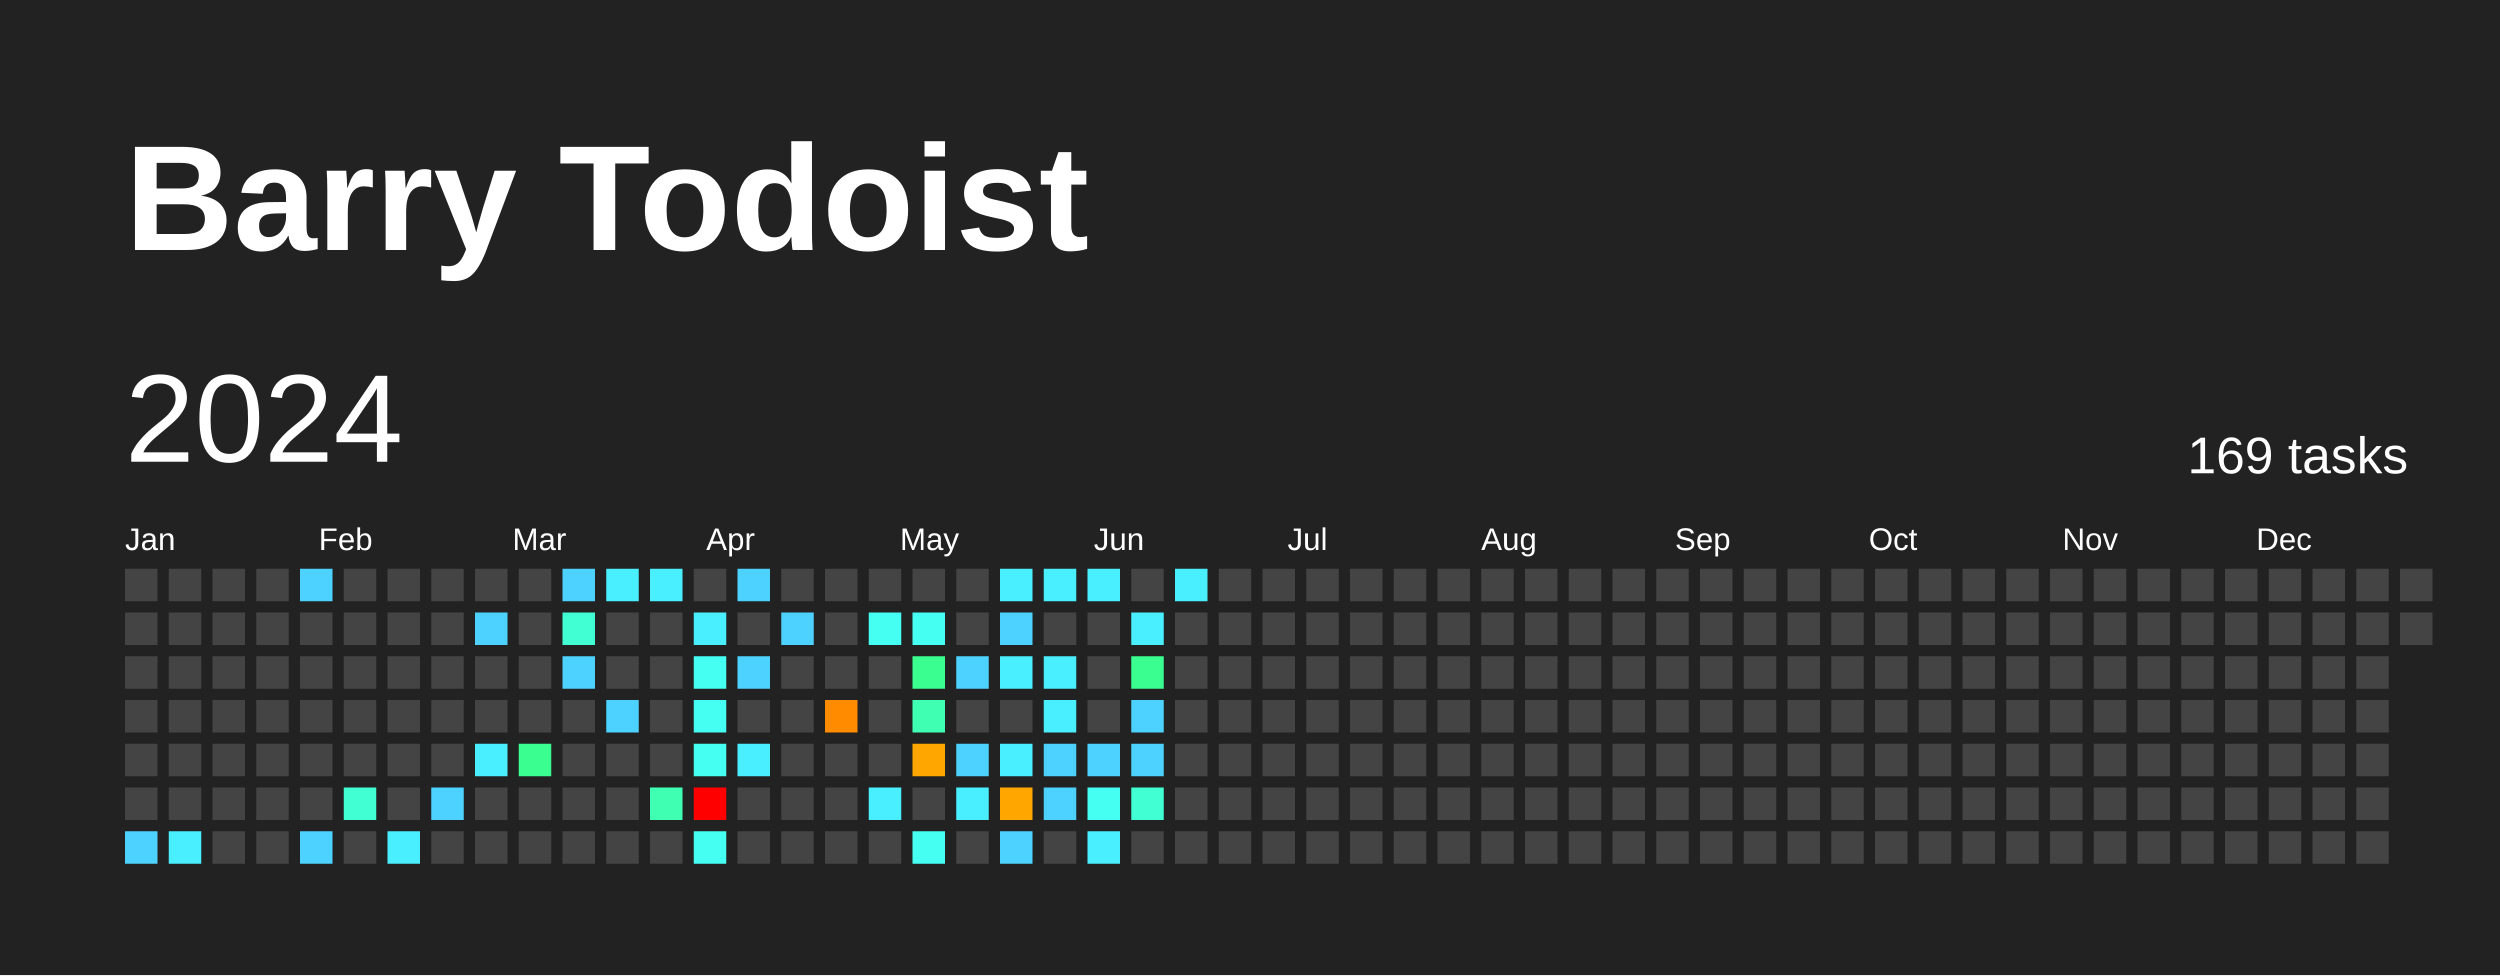
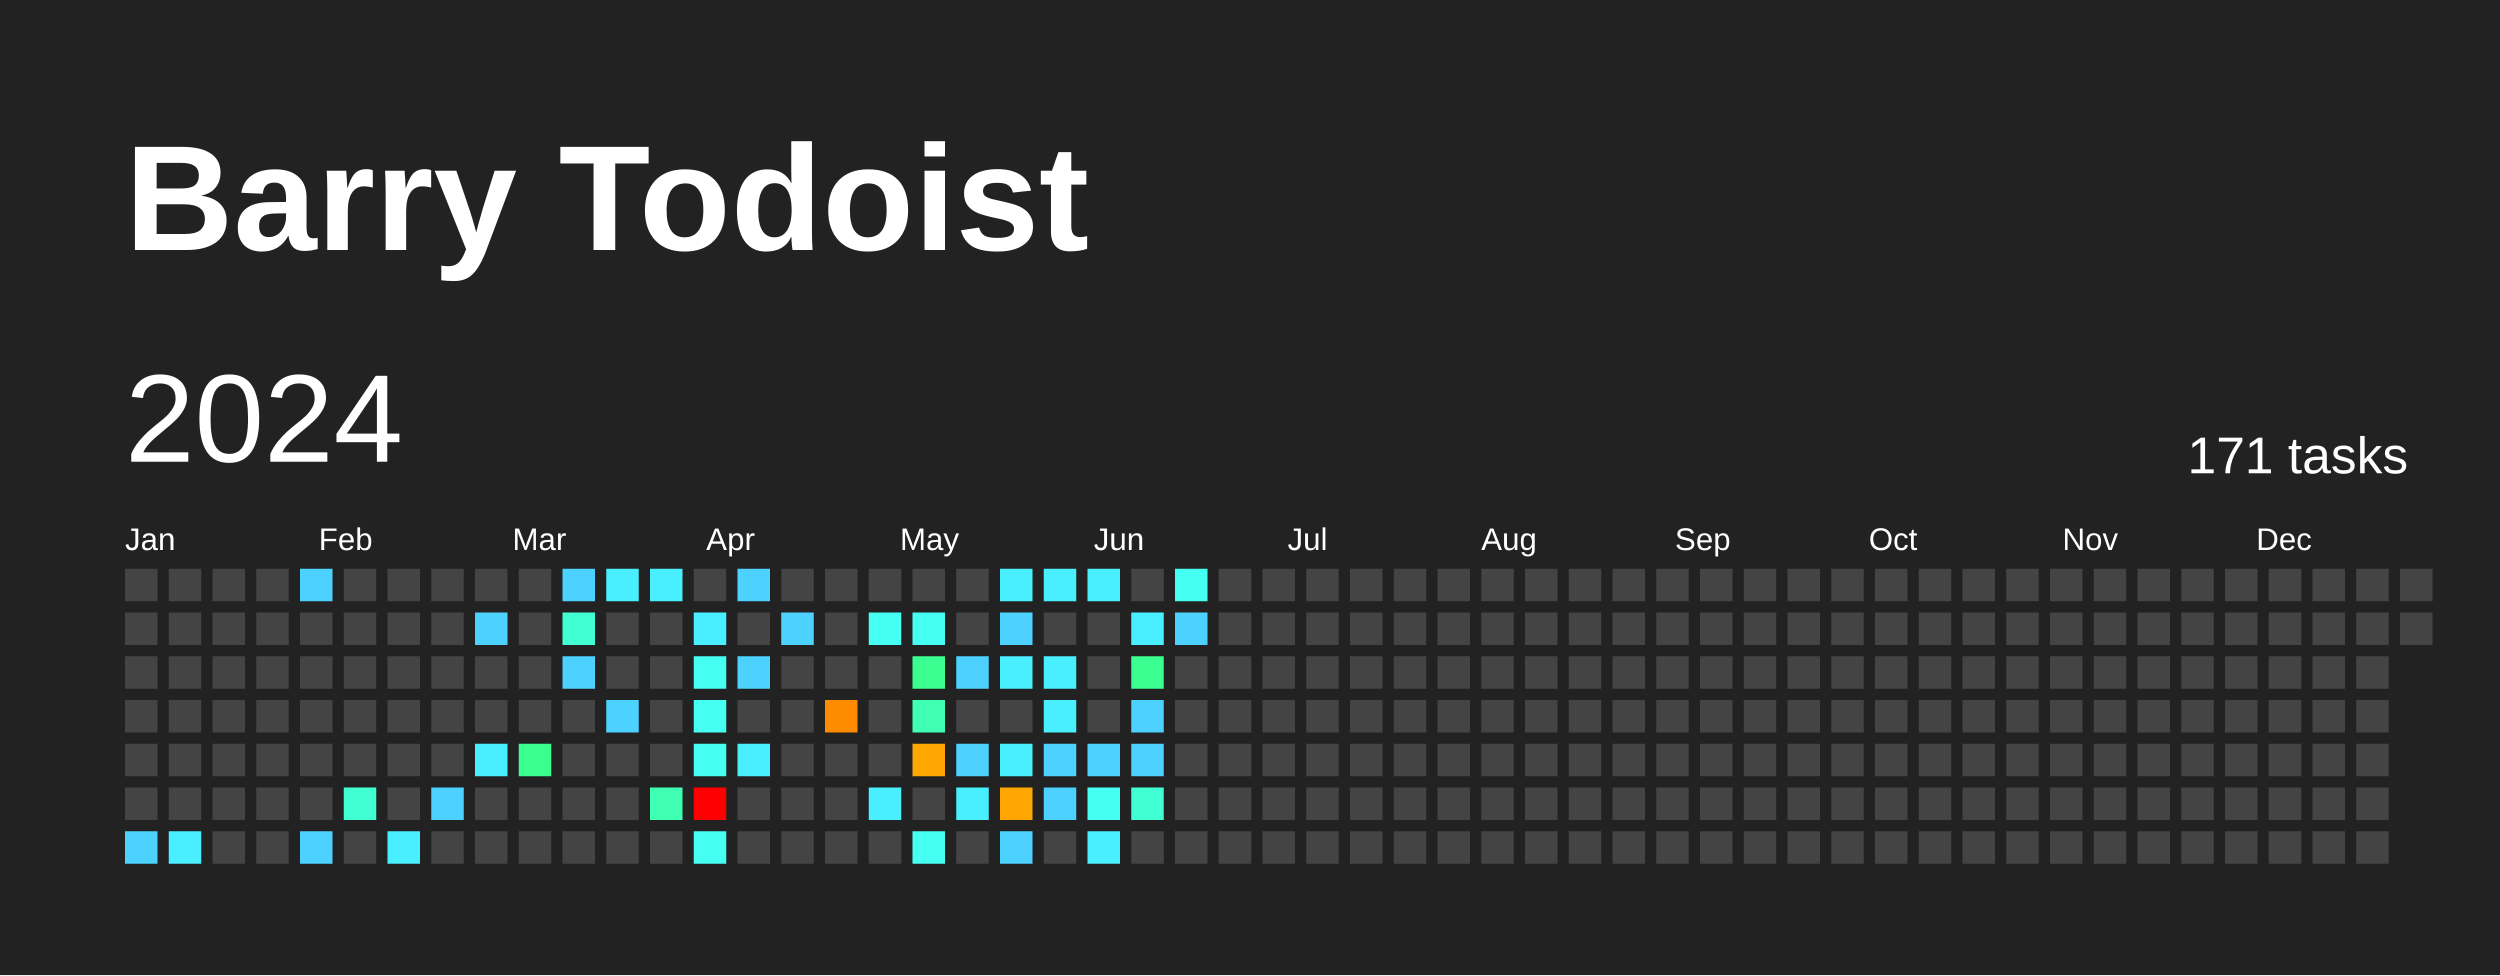
<svg xmlns="http://www.w3.org/2000/svg" baseProfile="full" height="78mm" version="1.1" viewBox="0,0,200,78" width="200mm">
  <defs />
  <rect fill="#222222" height="78" width="200" x="0" y="0" />
  <text fill="#FFFFFF" style="font-size:12px; font-family:Arial; font-weight:bold;" x="10" y="20">Barry Todoist</text>
  <text dominant-baseline="hanging" fill="#FFFFFF" style="font-size:10.0px; font-family:Arial;" x="10" y="30">2024</text>
-   <text dominant-baseline="hanging" fill="#FFFFFF" style="font-size:4.125px; font-family:Arial;" x="175" y="35">169 tasks</text>
+   <text dominant-baseline="hanging" fill="#FFFFFF" style="font-size:4.125px; font-family:Arial;" x="175" y="35">171 tasks</text>
  <text fill="#FFFFFF" style="font-size:2.5px; font-family:Arial" x="10.0" y="44">Jan</text>
  <text fill="#FFFFFF" style="font-size:2.5px; font-family:Arial" x="25.5" y="44">Feb</text>
  <text fill="#FFFFFF" style="font-size:2.5px; font-family:Arial" x="41.0" y="44">Mar</text>
  <text fill="#FFFFFF" style="font-size:2.5px; font-family:Arial" x="56.5" y="44">Apr</text>
  <text fill="#FFFFFF" style="font-size:2.5px; font-family:Arial" x="72.0" y="44">May</text>
  <text fill="#FFFFFF" style="font-size:2.5px; font-family:Arial" x="87.5" y="44">Jun</text>
  <text fill="#FFFFFF" style="font-size:2.5px; font-family:Arial" x="103.0" y="44">Jul</text>
  <text fill="#FFFFFF" style="font-size:2.5px; font-family:Arial" x="118.5" y="44">Aug</text>
  <text fill="#FFFFFF" style="font-size:2.5px; font-family:Arial" x="134.0" y="44">Sep</text>
  <text fill="#FFFFFF" style="font-size:2.5px; font-family:Arial" x="149.5" y="44">Oct</text>
  <text fill="#FFFFFF" style="font-size:2.5px; font-family:Arial" x="165.0" y="44">Nov</text>
  <text fill="#FFFFFF" style="font-size:2.5px; font-family:Arial" x="180.5" y="44">Dec</text>
  <rect fill="#444444" height="2.6" width="2.6" x="10.0" y="45.5" />
  <rect fill="#444444" height="2.6" width="2.6" x="10.0" y="49.0" />
  <rect fill="#444444" height="2.6" width="2.6" x="10.0" y="52.5" />
  <rect fill="#444444" height="2.6" width="2.6" x="10.0" y="56.0" />
  <rect fill="#444444" height="2.6" width="2.6" x="10.0" y="59.5" />
  <rect fill="#444444" height="2.6" width="2.6" x="10.0" y="63.0" />
  <rect fill="#4dd2ff" height="2.6" width="2.6" x="10.0" y="66.5" />
  <rect fill="#444444" height="2.6" width="2.6" x="13.5" y="45.5" />
  <rect fill="#444444" height="2.6" width="2.6" x="13.5" y="49.0" />
  <rect fill="#444444" height="2.6" width="2.6" x="13.5" y="52.5" />
  <rect fill="#444444" height="2.6" width="2.6" x="13.5" y="56.0" />
  <rect fill="#444444" height="2.6" width="2.6" x="13.5" y="59.5" />
  <rect fill="#444444" height="2.6" width="2.6" x="13.5" y="63.0" />
  <rect fill="#49efff" height="2.6" width="2.6" x="13.5" y="66.5" />
  <rect fill="#444444" height="2.6" width="2.6" x="17.0" y="45.5" />
  <rect fill="#444444" height="2.6" width="2.6" x="17.0" y="49.0" />
  <rect fill="#444444" height="2.6" width="2.6" x="17.0" y="52.5" />
  <rect fill="#444444" height="2.6" width="2.6" x="17.0" y="56.0" />
  <rect fill="#444444" height="2.6" width="2.6" x="17.0" y="59.5" />
  <rect fill="#444444" height="2.6" width="2.6" x="17.0" y="63.0" />
  <rect fill="#444444" height="2.6" width="2.6" x="17.0" y="66.5" />
  <rect fill="#444444" height="2.6" width="2.6" x="20.5" y="45.5" />
  <rect fill="#444444" height="2.6" width="2.6" x="20.5" y="49.0" />
  <rect fill="#444444" height="2.6" width="2.6" x="20.5" y="52.5" />
  <rect fill="#444444" height="2.6" width="2.6" x="20.5" y="56.0" />
  <rect fill="#444444" height="2.6" width="2.6" x="20.5" y="59.5" />
  <rect fill="#444444" height="2.6" width="2.6" x="20.5" y="63.0" />
  <rect fill="#444444" height="2.6" width="2.6" x="20.5" y="66.5" />
  <rect fill="#4dd2ff" height="2.6" width="2.6" x="24.0" y="45.5" />
  <rect fill="#444444" height="2.6" width="2.6" x="24.0" y="49.0" />
  <rect fill="#444444" height="2.6" width="2.6" x="24.0" y="52.5" />
  <rect fill="#444444" height="2.6" width="2.6" x="24.0" y="56.0" />
  <rect fill="#444444" height="2.6" width="2.6" x="24.0" y="59.5" />
  <rect fill="#444444" height="2.6" width="2.6" x="24.0" y="63.0" />
  <rect fill="#4dd2ff" height="2.6" width="2.6" x="24.0" y="66.5" />
  <rect fill="#444444" height="2.6" width="2.6" x="27.5" y="45.5" />
  <rect fill="#444444" height="2.6" width="2.6" x="27.5" y="49.0" />
  <rect fill="#444444" height="2.6" width="2.6" x="27.5" y="52.5" />
  <rect fill="#444444" height="2.6" width="2.6" x="27.5" y="56.0" />
  <rect fill="#444444" height="2.6" width="2.6" x="27.5" y="59.5" />
  <rect fill="#41ffd2" height="2.6" width="2.6" x="27.5" y="63.0" />
  <rect fill="#444444" height="2.6" width="2.6" x="27.5" y="66.5" />
  <rect fill="#444444" height="2.6" width="2.6" x="31.0" y="45.5" />
  <rect fill="#444444" height="2.6" width="2.6" x="31.0" y="49.0" />
  <rect fill="#444444" height="2.6" width="2.6" x="31.0" y="52.5" />
  <rect fill="#444444" height="2.6" width="2.6" x="31.0" y="56.0" />
  <rect fill="#444444" height="2.6" width="2.6" x="31.0" y="59.5" />
  <rect fill="#444444" height="2.6" width="2.6" x="31.0" y="63.0" />
  <rect fill="#49efff" height="2.6" width="2.6" x="31.0" y="66.5" />
  <rect fill="#444444" height="2.6" width="2.6" x="34.5" y="45.5" />
  <rect fill="#444444" height="2.6" width="2.6" x="34.5" y="49.0" />
  <rect fill="#444444" height="2.6" width="2.6" x="34.5" y="52.5" />
  <rect fill="#444444" height="2.6" width="2.6" x="34.5" y="56.0" />
  <rect fill="#444444" height="2.6" width="2.6" x="34.5" y="59.5" />
  <rect fill="#4dd2ff" height="2.6" width="2.6" x="34.5" y="63.0" />
  <rect fill="#444444" height="2.6" width="2.6" x="34.5" y="66.5" />
  <rect fill="#444444" height="2.6" width="2.6" x="38.0" y="45.5" />
  <rect fill="#4dd2ff" height="2.6" width="2.6" x="38.0" y="49.0" />
  <rect fill="#444444" height="2.6" width="2.6" x="38.0" y="52.5" />
  <rect fill="#444444" height="2.6" width="2.6" x="38.0" y="56.0" />
  <rect fill="#49efff" height="2.6" width="2.6" x="38.0" y="59.5" />
  <rect fill="#444444" height="2.6" width="2.6" x="38.0" y="63.0" />
  <rect fill="#444444" height="2.6" width="2.6" x="38.0" y="66.5" />
  <rect fill="#444444" height="2.6" width="2.6" x="41.5" y="45.5" />
  <rect fill="#444444" height="2.6" width="2.6" x="41.5" y="49.0" />
  <rect fill="#444444" height="2.6" width="2.6" x="41.5" y="52.5" />
  <rect fill="#444444" height="2.6" width="2.6" x="41.5" y="56.0" />
  <rect fill="#3aff90" height="2.6" width="2.6" x="41.5" y="59.5" />
  <rect fill="#444444" height="2.6" width="2.6" x="41.5" y="63.0" />
  <rect fill="#444444" height="2.6" width="2.6" x="41.5" y="66.5" />
  <rect fill="#4dd2ff" height="2.6" width="2.6" x="45.0" y="45.5" />
  <rect fill="#41ffd2" height="2.6" width="2.6" x="45.0" y="49.0" />
  <rect fill="#4dd2ff" height="2.6" width="2.6" x="45.0" y="52.5" />
  <rect fill="#444444" height="2.6" width="2.6" x="45.0" y="56.0" />
  <rect fill="#444444" height="2.6" width="2.6" x="45.0" y="59.5" />
  <rect fill="#444444" height="2.6" width="2.6" x="45.0" y="63.0" />
  <rect fill="#444444" height="2.6" width="2.6" x="45.0" y="66.5" />
  <rect fill="#49efff" height="2.6" width="2.6" x="48.5" y="45.5" />
  <rect fill="#444444" height="2.6" width="2.6" x="48.5" y="49.0" />
  <rect fill="#444444" height="2.6" width="2.6" x="48.5" y="52.5" />
  <rect fill="#4dd2ff" height="2.6" width="2.6" x="48.5" y="56.0" />
  <rect fill="#444444" height="2.6" width="2.6" x="48.5" y="59.5" />
  <rect fill="#444444" height="2.6" width="2.6" x="48.5" y="63.0" />
  <rect fill="#444444" height="2.6" width="2.6" x="48.5" y="66.5" />
  <rect fill="#49efff" height="2.6" width="2.6" x="52.0" y="45.5" />
  <rect fill="#444444" height="2.6" width="2.6" x="52.0" y="49.0" />
  <rect fill="#444444" height="2.6" width="2.6" x="52.0" y="52.5" />
  <rect fill="#444444" height="2.6" width="2.6" x="52.0" y="56.0" />
  <rect fill="#444444" height="2.6" width="2.6" x="52.0" y="59.5" />
  <rect fill="#3effb2" height="2.6" width="2.6" x="52.0" y="63.0" />
  <rect fill="#444444" height="2.6" width="2.6" x="52.0" y="66.5" />
  <rect fill="#444444" height="2.6" width="2.6" x="55.5" y="45.5" />
  <rect fill="#49efff" height="2.6" width="2.6" x="55.5" y="49.0" />
  <rect fill="#45fff2" height="2.6" width="2.6" x="55.5" y="52.5" />
  <rect fill="#45fff2" height="2.6" width="2.6" x="55.5" y="56.0" />
  <rect fill="#45fff2" height="2.6" width="2.6" x="55.5" y="59.5" />
  <rect fill="red" height="2.6" width="2.6" x="55.5" y="63.0" />
  <rect fill="#45fff2" height="2.6" width="2.6" x="55.5" y="66.5" />
  <rect fill="#4dd2ff" height="2.6" width="2.6" x="59.0" y="45.5" />
  <rect fill="#444444" height="2.6" width="2.6" x="59.0" y="49.0" />
  <rect fill="#4dd2ff" height="2.6" width="2.6" x="59.0" y="52.5" />
  <rect fill="#444444" height="2.6" width="2.6" x="59.0" y="56.0" />
  <rect fill="#49efff" height="2.6" width="2.6" x="59.0" y="59.5" />
  <rect fill="#444444" height="2.6" width="2.6" x="59.0" y="63.0" />
  <rect fill="#444444" height="2.6" width="2.6" x="59.0" y="66.5" />
  <rect fill="#444444" height="2.6" width="2.6" x="62.5" y="45.5" />
  <rect fill="#4dd2ff" height="2.6" width="2.6" x="62.5" y="49.0" />
  <rect fill="#444444" height="2.6" width="2.6" x="62.5" y="52.5" />
  <rect fill="#444444" height="2.6" width="2.6" x="62.5" y="56.0" />
  <rect fill="#444444" height="2.6" width="2.6" x="62.5" y="59.5" />
  <rect fill="#444444" height="2.6" width="2.6" x="62.5" y="63.0" />
  <rect fill="#444444" height="2.6" width="2.6" x="62.5" y="66.5" />
  <rect fill="#444444" height="2.6" width="2.6" x="66.0" y="45.5" />
  <rect fill="#444444" height="2.6" width="2.6" x="66.0" y="49.0" />
  <rect fill="#444444" height="2.6" width="2.6" x="66.0" y="52.5" />
  <rect fill="#ff8c00" height="2.6" width="2.6" x="66.0" y="56.0" />
  <rect fill="#444444" height="2.6" width="2.6" x="66.0" y="59.5" />
  <rect fill="#444444" height="2.6" width="2.6" x="66.0" y="63.0" />
  <rect fill="#444444" height="2.6" width="2.6" x="66.0" y="66.5" />
  <rect fill="#444444" height="2.6" width="2.6" x="69.5" y="45.5" />
  <rect fill="#45fff2" height="2.6" width="2.6" x="69.5" y="49.0" />
  <rect fill="#444444" height="2.6" width="2.6" x="69.5" y="52.5" />
  <rect fill="#444444" height="2.6" width="2.6" x="69.5" y="56.0" />
  <rect fill="#444444" height="2.6" width="2.6" x="69.5" y="59.5" />
  <rect fill="#49efff" height="2.6" width="2.6" x="69.5" y="63.0" />
  <rect fill="#444444" height="2.6" width="2.6" x="69.5" y="66.5" />
  <rect fill="#444444" height="2.6" width="2.6" x="73.0" y="45.5" />
  <rect fill="#45fff2" height="2.6" width="2.6" x="73.0" y="49.0" />
  <rect fill="#3aff90" height="2.6" width="2.6" x="73.0" y="52.5" />
  <rect fill="#3effb2" height="2.6" width="2.6" x="73.0" y="56.0" />
  <rect fill="#ffa600" height="2.6" width="2.6" x="73.0" y="59.5" />
  <rect fill="#444444" height="2.6" width="2.6" x="73.0" y="63.0" />
  <rect fill="#45fff2" height="2.6" width="2.6" x="73.0" y="66.5" />
  <rect fill="#444444" height="2.6" width="2.6" x="76.5" y="45.5" />
  <rect fill="#444444" height="2.6" width="2.6" x="76.5" y="49.0" />
  <rect fill="#4dd2ff" height="2.6" width="2.6" x="76.5" y="52.5" />
  <rect fill="#444444" height="2.6" width="2.6" x="76.5" y="56.0" />
  <rect fill="#4dd2ff" height="2.6" width="2.6" x="76.5" y="59.5" />
  <rect fill="#49efff" height="2.6" width="2.6" x="76.5" y="63.0" />
  <rect fill="#444444" height="2.6" width="2.6" x="76.5" y="66.5" />
  <rect fill="#49efff" height="2.6" width="2.6" x="80.0" y="45.5" />
  <rect fill="#4dd2ff" height="2.6" width="2.6" x="80.0" y="49.0" />
  <rect fill="#49efff" height="2.6" width="2.6" x="80.0" y="52.5" />
  <rect fill="#444444" height="2.6" width="2.6" x="80.0" y="56.0" />
  <rect fill="#49efff" height="2.6" width="2.6" x="80.0" y="59.5" />
  <rect fill="#ffa600" height="2.6" width="2.6" x="80.0" y="63.0" />
  <rect fill="#4dd2ff" height="2.6" width="2.6" x="80.0" y="66.5" />
  <rect fill="#49efff" height="2.6" width="2.6" x="83.5" y="45.5" />
  <rect fill="#444444" height="2.6" width="2.6" x="83.5" y="49.0" />
  <rect fill="#49efff" height="2.6" width="2.6" x="83.5" y="52.5" />
  <rect fill="#49efff" height="2.6" width="2.6" x="83.5" y="56.0" />
  <rect fill="#4dd2ff" height="2.6" width="2.6" x="83.5" y="59.5" />
  <rect fill="#4dd2ff" height="2.6" width="2.6" x="83.5" y="63.0" />
  <rect fill="#444444" height="2.6" width="2.6" x="83.5" y="66.5" />
  <rect fill="#49efff" height="2.6" width="2.6" x="87.0" y="45.5" />
  <rect fill="#444444" height="2.6" width="2.6" x="87.0" y="49.0" />
  <rect fill="#444444" height="2.6" width="2.6" x="87.0" y="52.5" />
  <rect fill="#444444" height="2.6" width="2.6" x="87.0" y="56.0" />
  <rect fill="#4dd2ff" height="2.6" width="2.6" x="87.0" y="59.5" />
  <rect fill="#45fff2" height="2.6" width="2.6" x="87.0" y="63.0" />
  <rect fill="#49efff" height="2.6" width="2.6" x="87.0" y="66.5" />
  <rect fill="#444444" height="2.6" width="2.6" x="90.5" y="45.5" />
  <rect fill="#49efff" height="2.6" width="2.6" x="90.5" y="49.0" />
  <rect fill="#3aff90" height="2.6" width="2.6" x="90.5" y="52.5" />
  <rect fill="#4dd2ff" height="2.6" width="2.6" x="90.5" y="56.0" />
  <rect fill="#4dd2ff" height="2.6" width="2.6" x="90.5" y="59.5" />
  <rect fill="#41ffd2" height="2.6" width="2.6" x="90.5" y="63.0" />
  <rect fill="#444444" height="2.6" width="2.6" x="90.5" y="66.5" />
-   <rect fill="#49efff" height="2.6" width="2.6" x="94.0" y="45.5" />
-   <rect fill="#444444" height="2.6" width="2.6" x="94.0" y="49.0" />
+   <rect fill="#45fff2" height="2.6" width="2.6" x="94.0" y="45.5" />
+   <rect fill="#4dd2ff" height="2.6" width="2.6" x="94.0" y="49.0" />
  <rect fill="#444444" height="2.6" width="2.6" x="94.0" y="52.5" />
  <rect fill="#444444" height="2.6" width="2.6" x="94.0" y="56.0" />
  <rect fill="#444444" height="2.6" width="2.6" x="94.0" y="59.5" />
  <rect fill="#444444" height="2.6" width="2.6" x="94.0" y="63.0" />
  <rect fill="#444444" height="2.6" width="2.6" x="94.0" y="66.5" />
  <rect fill="#444444" height="2.6" width="2.6" x="97.5" y="45.5" />
  <rect fill="#444444" height="2.6" width="2.6" x="97.5" y="49.0" />
  <rect fill="#444444" height="2.6" width="2.6" x="97.5" y="52.5" />
  <rect fill="#444444" height="2.6" width="2.6" x="97.5" y="56.0" />
  <rect fill="#444444" height="2.6" width="2.6" x="97.5" y="59.5" />
  <rect fill="#444444" height="2.6" width="2.6" x="97.5" y="63.0" />
  <rect fill="#444444" height="2.6" width="2.6" x="97.5" y="66.5" />
  <rect fill="#444444" height="2.6" width="2.6" x="101.0" y="45.5" />
  <rect fill="#444444" height="2.6" width="2.6" x="101.0" y="49.0" />
  <rect fill="#444444" height="2.6" width="2.6" x="101.0" y="52.5" />
  <rect fill="#444444" height="2.6" width="2.6" x="101.0" y="56.0" />
  <rect fill="#444444" height="2.6" width="2.6" x="101.0" y="59.5" />
  <rect fill="#444444" height="2.6" width="2.6" x="101.0" y="63.0" />
  <rect fill="#444444" height="2.6" width="2.6" x="101.0" y="66.5" />
  <rect fill="#444444" height="2.6" width="2.6" x="104.5" y="45.5" />
  <rect fill="#444444" height="2.6" width="2.6" x="104.5" y="49.0" />
  <rect fill="#444444" height="2.6" width="2.6" x="104.5" y="52.5" />
  <rect fill="#444444" height="2.6" width="2.6" x="104.5" y="56.0" />
  <rect fill="#444444" height="2.6" width="2.6" x="104.5" y="59.5" />
  <rect fill="#444444" height="2.6" width="2.6" x="104.5" y="63.0" />
  <rect fill="#444444" height="2.6" width="2.6" x="104.5" y="66.5" />
  <rect fill="#444444" height="2.6" width="2.6" x="108.0" y="45.5" />
  <rect fill="#444444" height="2.6" width="2.6" x="108.0" y="49.0" />
  <rect fill="#444444" height="2.6" width="2.6" x="108.0" y="52.5" />
  <rect fill="#444444" height="2.6" width="2.6" x="108.0" y="56.0" />
  <rect fill="#444444" height="2.6" width="2.6" x="108.0" y="59.5" />
  <rect fill="#444444" height="2.6" width="2.6" x="108.0" y="63.0" />
  <rect fill="#444444" height="2.6" width="2.6" x="108.0" y="66.5" />
  <rect fill="#444444" height="2.6" width="2.6" x="111.5" y="45.5" />
  <rect fill="#444444" height="2.6" width="2.6" x="111.5" y="49.0" />
  <rect fill="#444444" height="2.6" width="2.6" x="111.5" y="52.5" />
  <rect fill="#444444" height="2.6" width="2.6" x="111.5" y="56.0" />
  <rect fill="#444444" height="2.6" width="2.6" x="111.5" y="59.5" />
  <rect fill="#444444" height="2.6" width="2.6" x="111.5" y="63.0" />
  <rect fill="#444444" height="2.6" width="2.6" x="111.5" y="66.5" />
  <rect fill="#444444" height="2.6" width="2.6" x="115.0" y="45.5" />
  <rect fill="#444444" height="2.6" width="2.6" x="115.0" y="49.0" />
  <rect fill="#444444" height="2.6" width="2.6" x="115.0" y="52.5" />
  <rect fill="#444444" height="2.6" width="2.6" x="115.0" y="56.0" />
  <rect fill="#444444" height="2.6" width="2.6" x="115.0" y="59.5" />
  <rect fill="#444444" height="2.6" width="2.6" x="115.0" y="63.0" />
  <rect fill="#444444" height="2.6" width="2.6" x="115.0" y="66.5" />
  <rect fill="#444444" height="2.6" width="2.6" x="118.5" y="45.5" />
  <rect fill="#444444" height="2.6" width="2.6" x="118.5" y="49.0" />
  <rect fill="#444444" height="2.6" width="2.6" x="118.5" y="52.5" />
  <rect fill="#444444" height="2.6" width="2.6" x="118.5" y="56.0" />
  <rect fill="#444444" height="2.6" width="2.6" x="118.5" y="59.5" />
  <rect fill="#444444" height="2.6" width="2.6" x="118.5" y="63.0" />
  <rect fill="#444444" height="2.6" width="2.6" x="118.5" y="66.5" />
  <rect fill="#444444" height="2.6" width="2.6" x="122.0" y="45.5" />
  <rect fill="#444444" height="2.6" width="2.6" x="122.0" y="49.0" />
  <rect fill="#444444" height="2.6" width="2.6" x="122.0" y="52.5" />
  <rect fill="#444444" height="2.6" width="2.6" x="122.0" y="56.0" />
  <rect fill="#444444" height="2.6" width="2.6" x="122.0" y="59.5" />
  <rect fill="#444444" height="2.6" width="2.6" x="122.0" y="63.0" />
  <rect fill="#444444" height="2.6" width="2.6" x="122.0" y="66.5" />
  <rect fill="#444444" height="2.6" width="2.6" x="125.5" y="45.5" />
  <rect fill="#444444" height="2.6" width="2.6" x="125.5" y="49.0" />
  <rect fill="#444444" height="2.6" width="2.6" x="125.5" y="52.5" />
  <rect fill="#444444" height="2.6" width="2.6" x="125.5" y="56.0" />
  <rect fill="#444444" height="2.6" width="2.6" x="125.5" y="59.5" />
  <rect fill="#444444" height="2.6" width="2.6" x="125.5" y="63.0" />
  <rect fill="#444444" height="2.6" width="2.6" x="125.5" y="66.5" />
  <rect fill="#444444" height="2.6" width="2.6" x="129.0" y="45.5" />
  <rect fill="#444444" height="2.6" width="2.6" x="129.0" y="49.0" />
  <rect fill="#444444" height="2.6" width="2.6" x="129.0" y="52.5" />
  <rect fill="#444444" height="2.6" width="2.6" x="129.0" y="56.0" />
  <rect fill="#444444" height="2.6" width="2.6" x="129.0" y="59.5" />
  <rect fill="#444444" height="2.6" width="2.6" x="129.0" y="63.0" />
  <rect fill="#444444" height="2.6" width="2.6" x="129.0" y="66.5" />
  <rect fill="#444444" height="2.6" width="2.6" x="132.5" y="45.5" />
  <rect fill="#444444" height="2.6" width="2.6" x="132.5" y="49.0" />
  <rect fill="#444444" height="2.6" width="2.6" x="132.5" y="52.5" />
  <rect fill="#444444" height="2.6" width="2.6" x="132.5" y="56.0" />
  <rect fill="#444444" height="2.6" width="2.6" x="132.5" y="59.5" />
  <rect fill="#444444" height="2.6" width="2.6" x="132.5" y="63.0" />
  <rect fill="#444444" height="2.6" width="2.6" x="132.5" y="66.5" />
  <rect fill="#444444" height="2.6" width="2.6" x="136.0" y="45.5" />
  <rect fill="#444444" height="2.6" width="2.6" x="136.0" y="49.0" />
  <rect fill="#444444" height="2.6" width="2.6" x="136.0" y="52.5" />
  <rect fill="#444444" height="2.6" width="2.6" x="136.0" y="56.0" />
  <rect fill="#444444" height="2.6" width="2.6" x="136.0" y="59.5" />
  <rect fill="#444444" height="2.6" width="2.6" x="136.0" y="63.0" />
  <rect fill="#444444" height="2.6" width="2.6" x="136.0" y="66.5" />
  <rect fill="#444444" height="2.6" width="2.6" x="139.5" y="45.5" />
  <rect fill="#444444" height="2.6" width="2.6" x="139.5" y="49.0" />
  <rect fill="#444444" height="2.6" width="2.6" x="139.5" y="52.5" />
  <rect fill="#444444" height="2.6" width="2.6" x="139.5" y="56.0" />
  <rect fill="#444444" height="2.6" width="2.6" x="139.5" y="59.5" />
  <rect fill="#444444" height="2.6" width="2.6" x="139.5" y="63.0" />
  <rect fill="#444444" height="2.6" width="2.6" x="139.5" y="66.5" />
  <rect fill="#444444" height="2.6" width="2.6" x="143.0" y="45.5" />
  <rect fill="#444444" height="2.6" width="2.6" x="143.0" y="49.0" />
  <rect fill="#444444" height="2.6" width="2.6" x="143.0" y="52.5" />
  <rect fill="#444444" height="2.6" width="2.6" x="143.0" y="56.0" />
  <rect fill="#444444" height="2.6" width="2.6" x="143.0" y="59.5" />
  <rect fill="#444444" height="2.6" width="2.6" x="143.0" y="63.0" />
  <rect fill="#444444" height="2.6" width="2.6" x="143.0" y="66.5" />
  <rect fill="#444444" height="2.6" width="2.6" x="146.5" y="45.5" />
  <rect fill="#444444" height="2.6" width="2.6" x="146.5" y="49.0" />
  <rect fill="#444444" height="2.6" width="2.6" x="146.5" y="52.5" />
  <rect fill="#444444" height="2.6" width="2.6" x="146.5" y="56.0" />
  <rect fill="#444444" height="2.6" width="2.6" x="146.5" y="59.5" />
  <rect fill="#444444" height="2.6" width="2.6" x="146.5" y="63.0" />
  <rect fill="#444444" height="2.6" width="2.6" x="146.5" y="66.5" />
  <rect fill="#444444" height="2.6" width="2.6" x="150.0" y="45.5" />
  <rect fill="#444444" height="2.6" width="2.6" x="150.0" y="49.0" />
  <rect fill="#444444" height="2.6" width="2.6" x="150.0" y="52.5" />
  <rect fill="#444444" height="2.6" width="2.6" x="150.0" y="56.0" />
  <rect fill="#444444" height="2.6" width="2.6" x="150.0" y="59.5" />
  <rect fill="#444444" height="2.6" width="2.6" x="150.0" y="63.0" />
  <rect fill="#444444" height="2.6" width="2.6" x="150.0" y="66.5" />
  <rect fill="#444444" height="2.6" width="2.6" x="153.5" y="45.5" />
  <rect fill="#444444" height="2.6" width="2.6" x="153.5" y="49.0" />
  <rect fill="#444444" height="2.6" width="2.6" x="153.5" y="52.5" />
  <rect fill="#444444" height="2.6" width="2.6" x="153.5" y="56.0" />
  <rect fill="#444444" height="2.6" width="2.6" x="153.5" y="59.5" />
  <rect fill="#444444" height="2.6" width="2.6" x="153.5" y="63.0" />
  <rect fill="#444444" height="2.6" width="2.6" x="153.5" y="66.5" />
  <rect fill="#444444" height="2.6" width="2.6" x="157.0" y="45.5" />
  <rect fill="#444444" height="2.6" width="2.6" x="157.0" y="49.0" />
  <rect fill="#444444" height="2.6" width="2.6" x="157.0" y="52.5" />
  <rect fill="#444444" height="2.6" width="2.6" x="157.0" y="56.0" />
  <rect fill="#444444" height="2.6" width="2.6" x="157.0" y="59.5" />
  <rect fill="#444444" height="2.6" width="2.6" x="157.0" y="63.0" />
  <rect fill="#444444" height="2.6" width="2.6" x="157.0" y="66.5" />
  <rect fill="#444444" height="2.6" width="2.6" x="160.5" y="45.5" />
  <rect fill="#444444" height="2.6" width="2.6" x="160.5" y="49.0" />
  <rect fill="#444444" height="2.6" width="2.6" x="160.5" y="52.5" />
  <rect fill="#444444" height="2.6" width="2.6" x="160.5" y="56.0" />
  <rect fill="#444444" height="2.6" width="2.6" x="160.5" y="59.5" />
  <rect fill="#444444" height="2.6" width="2.6" x="160.5" y="63.0" />
  <rect fill="#444444" height="2.6" width="2.6" x="160.5" y="66.5" />
  <rect fill="#444444" height="2.6" width="2.6" x="164.0" y="45.5" />
  <rect fill="#444444" height="2.6" width="2.6" x="164.0" y="49.0" />
  <rect fill="#444444" height="2.6" width="2.6" x="164.0" y="52.5" />
  <rect fill="#444444" height="2.6" width="2.6" x="164.0" y="56.0" />
  <rect fill="#444444" height="2.6" width="2.6" x="164.0" y="59.5" />
  <rect fill="#444444" height="2.6" width="2.6" x="164.0" y="63.0" />
  <rect fill="#444444" height="2.6" width="2.6" x="164.0" y="66.5" />
  <rect fill="#444444" height="2.6" width="2.6" x="167.5" y="45.5" />
  <rect fill="#444444" height="2.6" width="2.6" x="167.5" y="49.0" />
  <rect fill="#444444" height="2.6" width="2.6" x="167.5" y="52.5" />
  <rect fill="#444444" height="2.6" width="2.6" x="167.5" y="56.0" />
  <rect fill="#444444" height="2.6" width="2.6" x="167.5" y="59.5" />
  <rect fill="#444444" height="2.6" width="2.6" x="167.5" y="63.0" />
  <rect fill="#444444" height="2.6" width="2.6" x="167.5" y="66.5" />
  <rect fill="#444444" height="2.6" width="2.6" x="171.0" y="45.5" />
  <rect fill="#444444" height="2.6" width="2.6" x="171.0" y="49.0" />
  <rect fill="#444444" height="2.6" width="2.6" x="171.0" y="52.5" />
  <rect fill="#444444" height="2.6" width="2.6" x="171.0" y="56.0" />
  <rect fill="#444444" height="2.6" width="2.6" x="171.0" y="59.5" />
  <rect fill="#444444" height="2.6" width="2.6" x="171.0" y="63.0" />
  <rect fill="#444444" height="2.6" width="2.6" x="171.0" y="66.5" />
  <rect fill="#444444" height="2.6" width="2.6" x="174.5" y="45.5" />
  <rect fill="#444444" height="2.6" width="2.6" x="174.5" y="49.0" />
  <rect fill="#444444" height="2.6" width="2.6" x="174.5" y="52.5" />
  <rect fill="#444444" height="2.6" width="2.6" x="174.5" y="56.0" />
  <rect fill="#444444" height="2.6" width="2.6" x="174.5" y="59.5" />
  <rect fill="#444444" height="2.6" width="2.6" x="174.5" y="63.0" />
  <rect fill="#444444" height="2.6" width="2.6" x="174.5" y="66.5" />
  <rect fill="#444444" height="2.6" width="2.6" x="178.0" y="45.5" />
  <rect fill="#444444" height="2.6" width="2.6" x="178.0" y="49.0" />
  <rect fill="#444444" height="2.6" width="2.6" x="178.0" y="52.5" />
  <rect fill="#444444" height="2.6" width="2.6" x="178.0" y="56.0" />
  <rect fill="#444444" height="2.6" width="2.6" x="178.0" y="59.5" />
  <rect fill="#444444" height="2.6" width="2.6" x="178.0" y="63.0" />
  <rect fill="#444444" height="2.6" width="2.6" x="178.0" y="66.5" />
  <rect fill="#444444" height="2.6" width="2.6" x="181.5" y="45.5" />
  <rect fill="#444444" height="2.6" width="2.6" x="181.5" y="49.0" />
  <rect fill="#444444" height="2.6" width="2.6" x="181.5" y="52.5" />
  <rect fill="#444444" height="2.6" width="2.6" x="181.5" y="56.0" />
  <rect fill="#444444" height="2.6" width="2.6" x="181.5" y="59.5" />
  <rect fill="#444444" height="2.6" width="2.6" x="181.5" y="63.0" />
  <rect fill="#444444" height="2.6" width="2.6" x="181.5" y="66.5" />
  <rect fill="#444444" height="2.6" width="2.6" x="185.0" y="45.5" />
  <rect fill="#444444" height="2.6" width="2.6" x="185.0" y="49.0" />
  <rect fill="#444444" height="2.6" width="2.6" x="185.0" y="52.5" />
  <rect fill="#444444" height="2.6" width="2.6" x="185.0" y="56.0" />
  <rect fill="#444444" height="2.6" width="2.6" x="185.0" y="59.5" />
  <rect fill="#444444" height="2.6" width="2.6" x="185.0" y="63.0" />
  <rect fill="#444444" height="2.6" width="2.6" x="185.0" y="66.5" />
  <rect fill="#444444" height="2.6" width="2.6" x="188.5" y="45.5" />
  <rect fill="#444444" height="2.6" width="2.6" x="188.5" y="49.0" />
  <rect fill="#444444" height="2.6" width="2.6" x="188.5" y="52.5" />
  <rect fill="#444444" height="2.6" width="2.6" x="188.5" y="56.0" />
  <rect fill="#444444" height="2.6" width="2.6" x="188.5" y="59.5" />
  <rect fill="#444444" height="2.6" width="2.6" x="188.5" y="63.0" />
  <rect fill="#444444" height="2.6" width="2.6" x="188.5" y="66.5" />
  <rect fill="#444444" height="2.6" width="2.6" x="192.0" y="45.5" />
  <rect fill="#444444" height="2.6" width="2.6" x="192.0" y="49.0" />
</svg>
